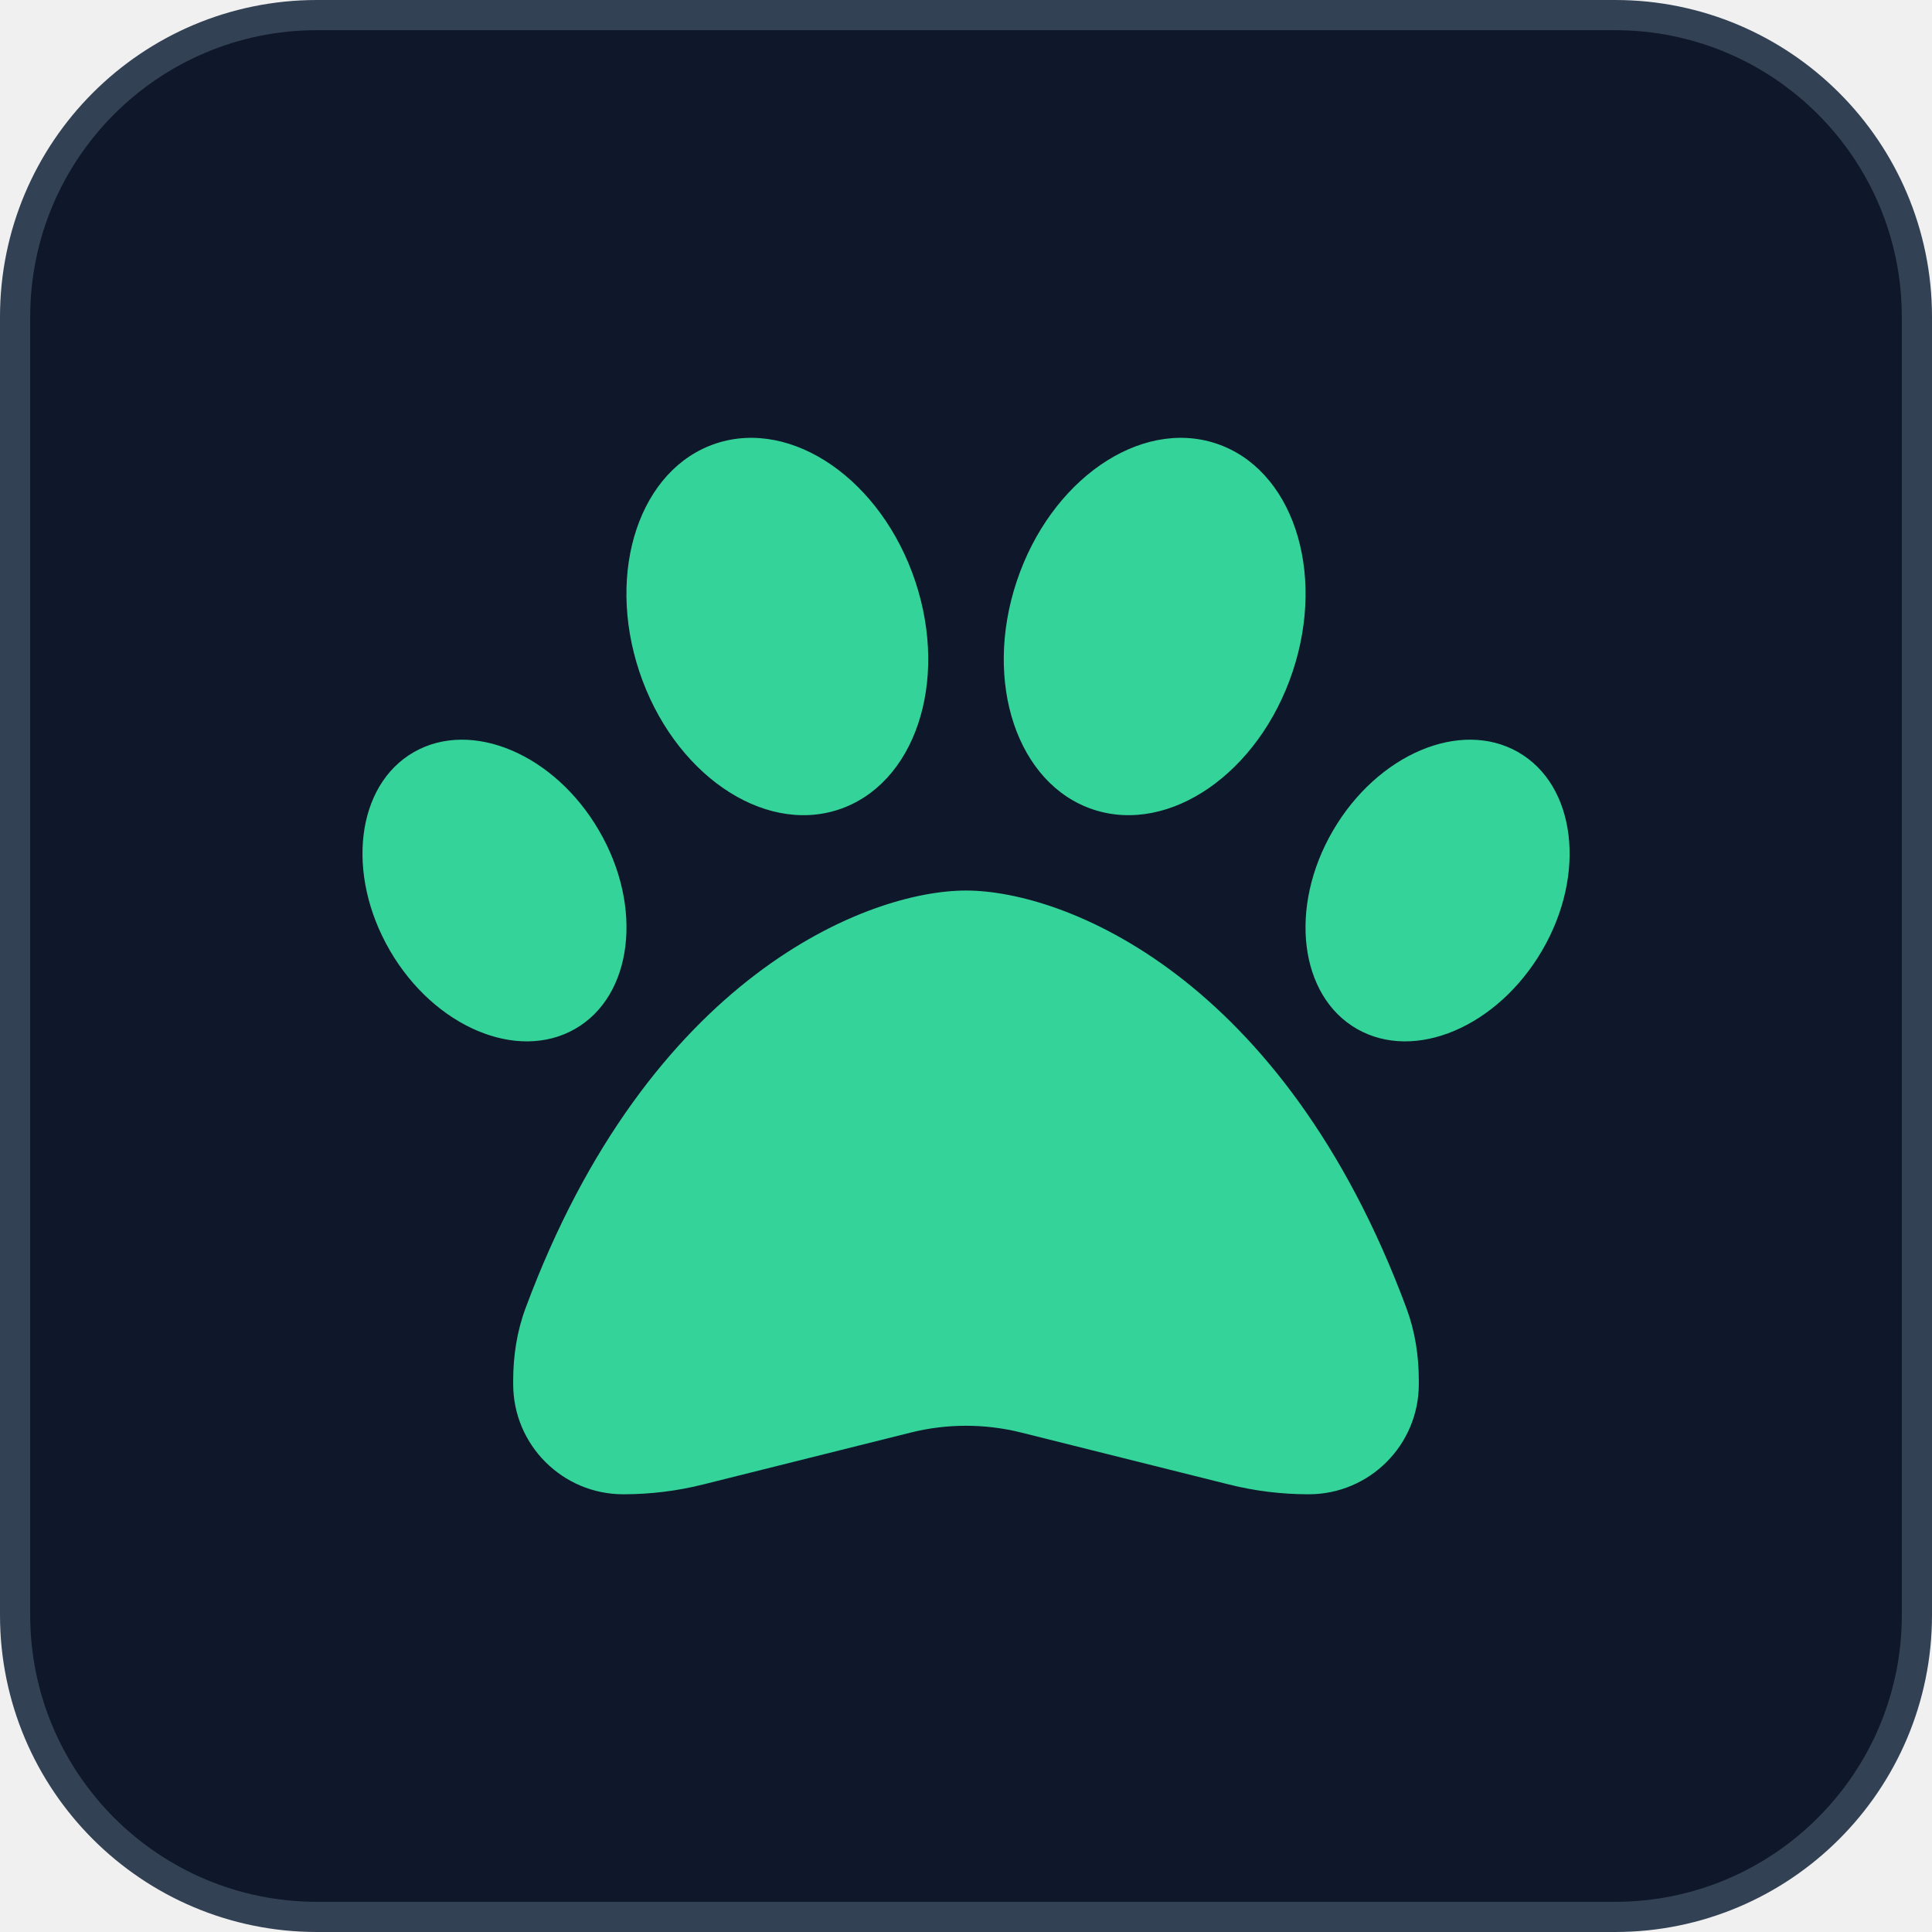
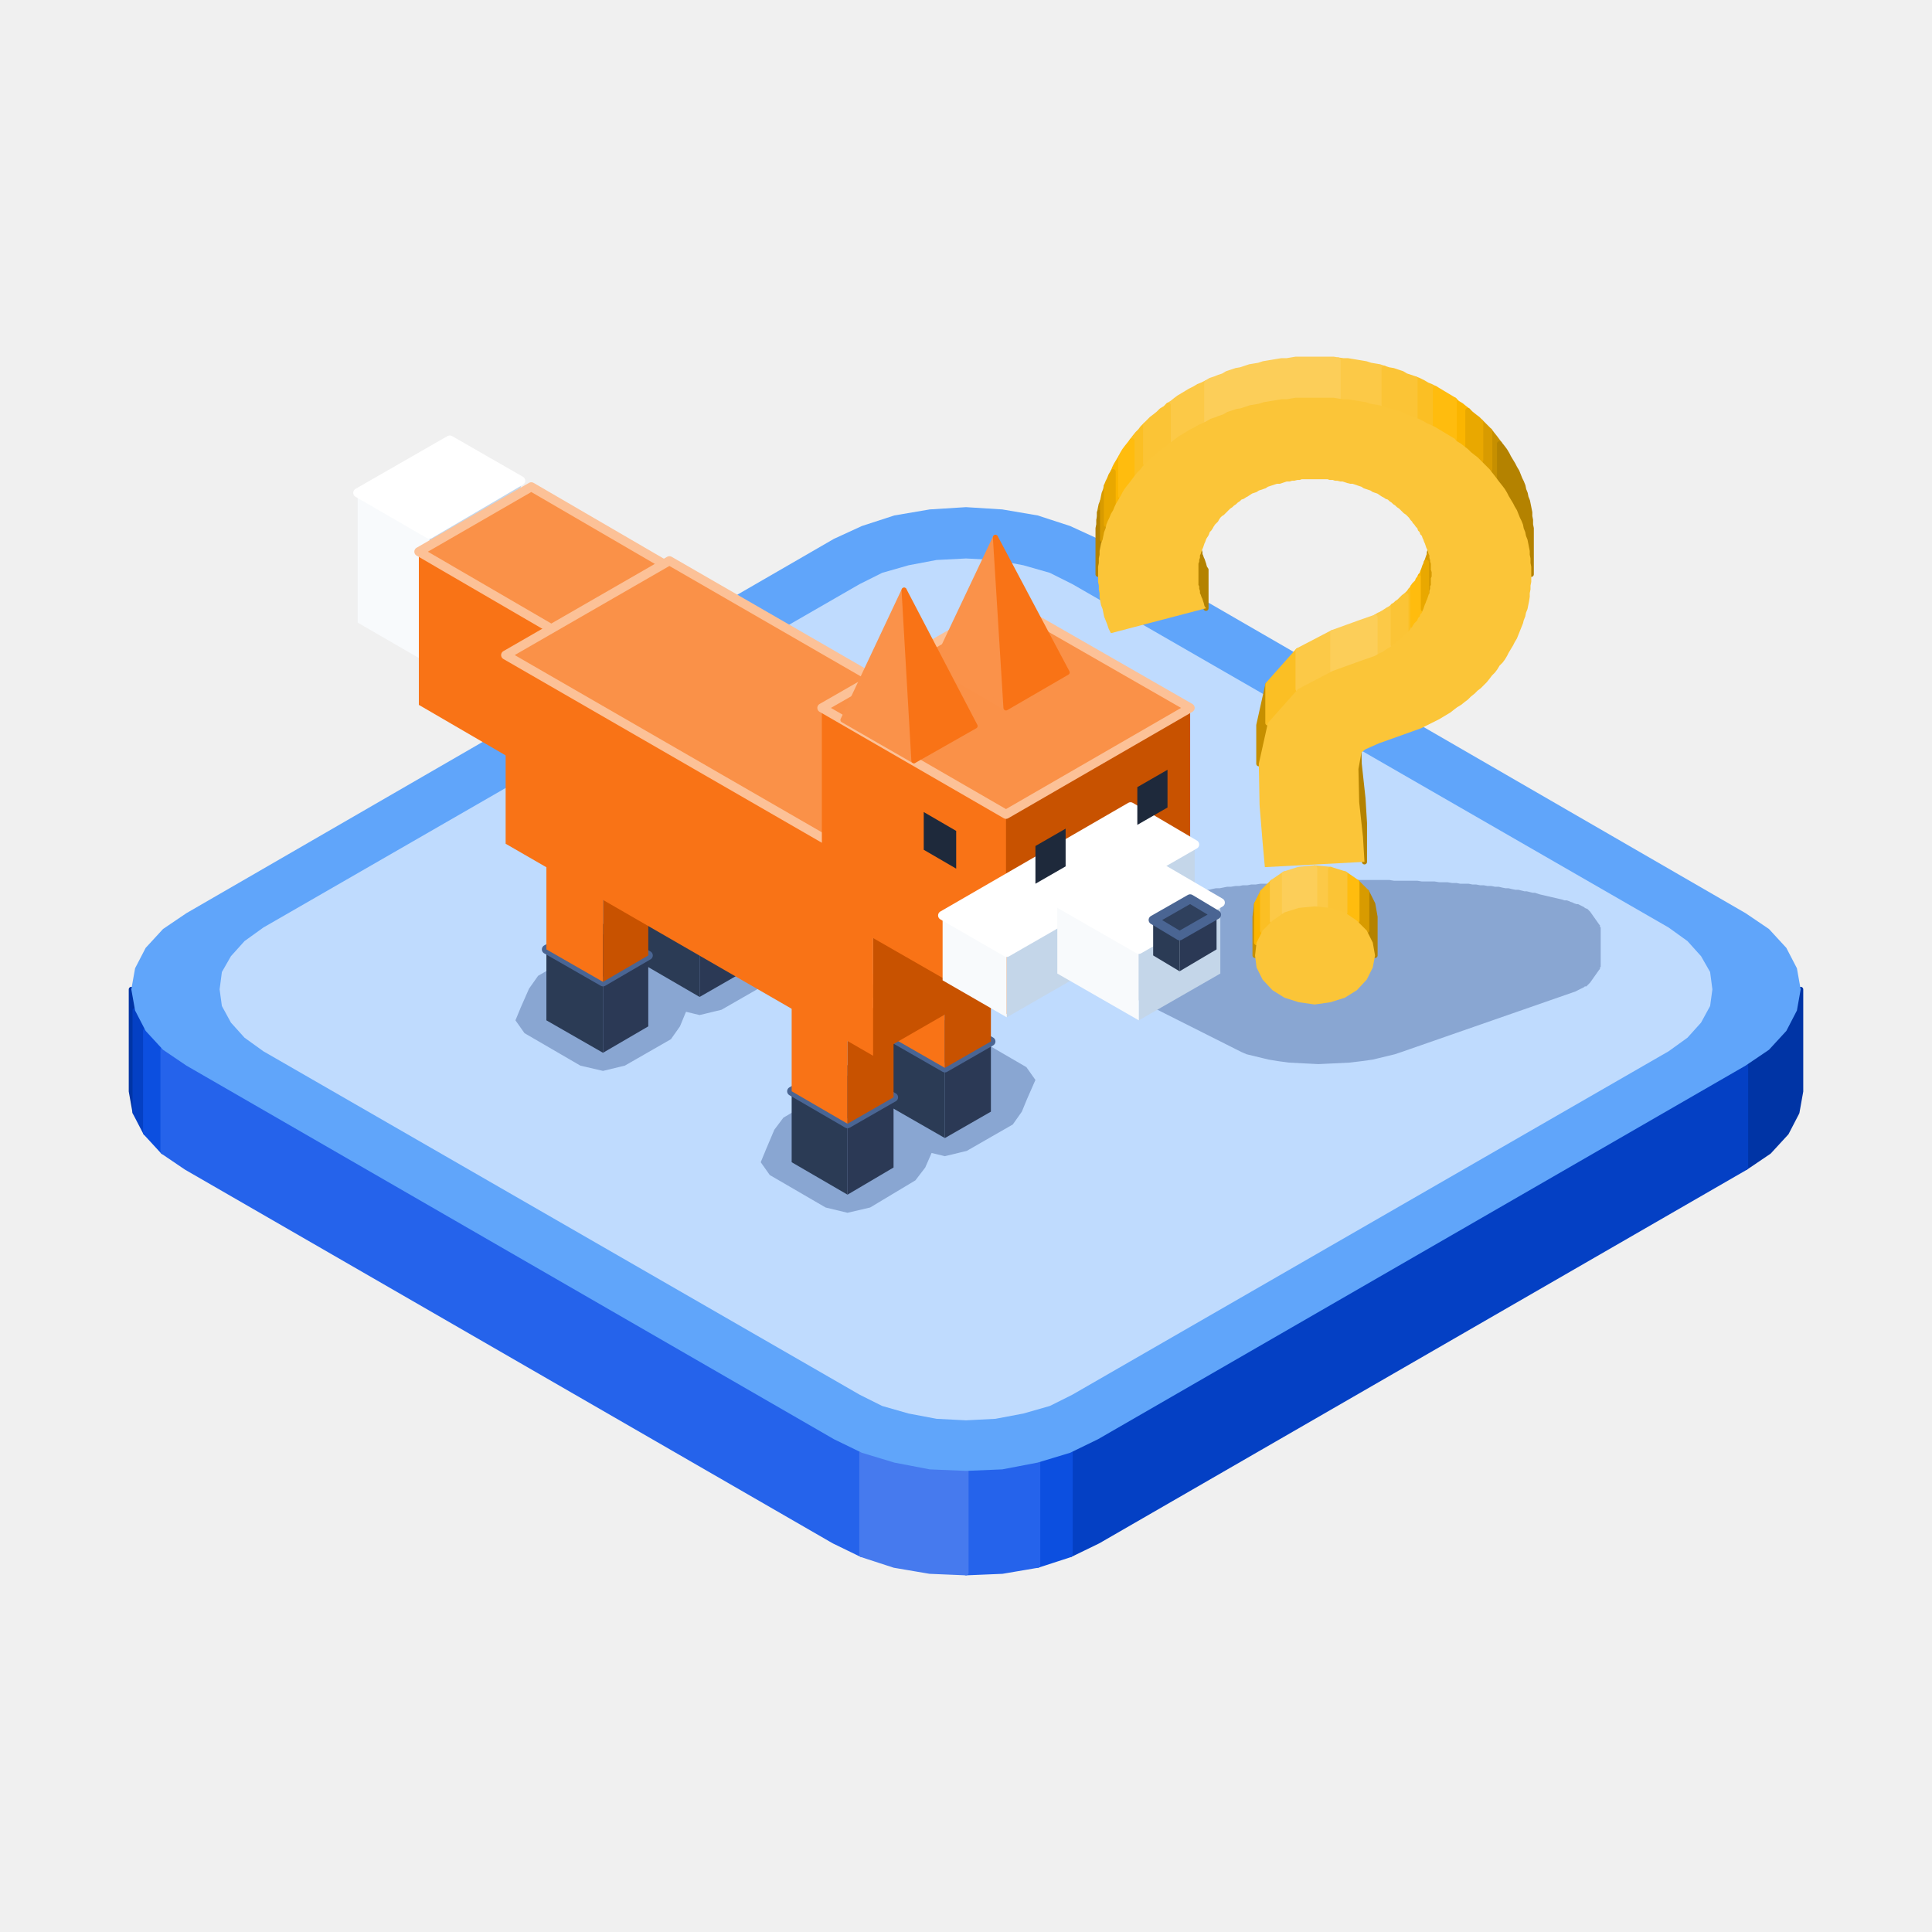
<svg xmlns="http://www.w3.org/2000/svg" viewBox="0 0 256 256" width="256" height="256" role="img" aria-label="Animal Quiz icon">
-   <rect x="2.0" y="2.0" width="252" height="252" rx="40" fill="#0f172a" stroke="#334155" stroke-width="4" />
-   <svg x="48.0" y="48.0" width="160" height="160" viewBox="0 0 512 512">
-     <path fill="#34D399" d="M234.5 92.9c14.3 42.9-.3 86.2-32.6 96.8s-70.1-15.6-84.4-58.5 .3-86.2 32.6-96.8 70.1 15.6 84.4 58.5zM100.4 198.6c18.9 32.4 14.3 70.1-10.2 84.1s-59.7-.9-78.5-33.3-14.3-70.1 10.2-84.1 59.7 .9 78.5 33.3zM69.2 401.2C121.6 259.9 214.7 224 256 224s134.4 35.9 186.8 177.2c3.6 9.7 5.2 20.1 5.2 30.5l0 1.6c0 25.8-20.9 46.7-46.7 46.7-11.5 0-22.9-1.4-34-4.2l-88-22c-15.3-3.8-31.3-3.8-46.6 0l-88 22c-11.1 2.8-22.5 4.2-34 4.2-25.8 0-46.7-20.9-46.7-46.7l0-1.6c0-10.4 1.6-20.8 5.2-30.5zM421.8 282.7c-24.5-14-29.1-51.7-10.2-84.1s54-47.3 78.5-33.3 29.1 51.7 10.2 84.1-54 47.3-78.5 33.3zM310.1 189.7c-32.3-10.6-46.9-53.9-32.6-96.8s52.1-69.1 84.4-58.5 46.9 53.9 32.6 96.8-52.1 69.1-84.4 58.5z" />
-   </svg>
+   <path d="M17.9,147.4L17.4,144.6L17.4,131.1L17.9,133.9ZM238.6,144.6L238.1,147.4L236.7,150.1L234.4,152.6L231.3,154.7L231.3,141.2L234.4,139.1L236.7,136.6L238.1,133.9L238.6,131.1Z" fill="#0034a5" stroke="#0034a5" stroke-width="0.68" stroke-linejoin="round" />
+   <path d="M19.3,150.1L17.9,147.4L17.9,133.9L19.3,136.6ZM231.3,154.7L145.5,204.2L141.8,206L141.8,192.5L145.5,190.7L231.3,141.2Z" fill="#0440c4" stroke="#0440c4" stroke-width="0.68" stroke-linejoin="round" />
+   <path d="M21.6,152.6L19.3,150.1L19.3,136.6L21.6,139.1ZM141.8,206L137.5,207.4L137.5,193.8L141.8,192.5Z" fill="#0c4fe0" stroke="#0c4fe0" stroke-width="0.68" stroke-linejoin="round" />
+   <path d="M114.2,206L110.5,204.2L24.7,154.7L21.6,152.6L21.6,139.1L24.7,141.2L110.5,190.7L114.2,192.5ZM137.5,207.4L132.8,208.2L128,208.4L128,194.9L132.8,194.7L137.5,193.8Z" fill="#2563eb" stroke="#2563eb" stroke-width="0.68" stroke-linejoin="round" />
+   <path d="M128,208.4L123.2,208.2L118.5,207.4L114.2,206L114.2,192.5L118.5,193.8L123.2,194.7L128,194.9Z" fill="#467aee" stroke="#467aee" stroke-width="0.68" stroke-linejoin="round" />
+   <path d="M231.3,121L234.4,123.1L236.7,125.6L238.1,128.3L238.6,131.1L238.1,133.9L236.7,136.6L234.4,139.1L231.3,141.2L145.5,190.7L141.8,192.5L137.5,193.8L132.8,194.7L128,194.9L123.2,194.7L118.5,193.8L114.2,192.5L110.5,190.7L24.7,141.2L21.6,139.1L19.3,136.6L17.9,133.9L17.4,131.1L17.9,128.3L19.3,125.6L21.6,123.1L24.7,121L110.5,71.4L114.2,69.7L118.5,68.3L123.2,67.5L128,67.2L132.8,67.5L137.5,68.3L141.8,69.7L145.5,71.4Z" fill="#60A5FA" />
+   <path d="M221.1,122.9L223.6,124.7L225.4,126.7L226.6,128.8L226.9,131.1L226.6,133.3L225.4,135.5L223.6,137.5L221.1,139.3L142.1,184.8L139.1,186.3L135.6,187.3L131.9,188L128,188.2L124.1,188L120.4,187.3L116.9,186.3L113.9,184.8L34.9,139.3L32.4,137.5L30.6,135.5L29.4,133.3L29.1,131.1L29.4,128.8L30.6,126.7L32.4,124.7L34.9,122.9L113.9,77.4L116.9,75.9L120.4,74.9L124.1,74.2L128,74L131.9,74.2L135.6,74.9L139.1,75.9L142.1,77.4Z" fill="#BFDBFE" />
+   <path d="M148.5,120.7L148.6,120.6L148.8,120.5L149,120.4L149.2,120.4L149.4,120.3L149.7,120.2L149.9,120.1L150.2,120L150.4,119.9L150.7,119.8L151,119.8L151.3,119.7L151.6,119.6L152,119.5L154.9,118.8L155.2,118.7L155.6,118.6L155.9,118.6L156.3,118.5L156.7,118.4L157.1,118.3L157.5,118.3L157.9,118.2L158.4,118.1L158.8,118.1L159.2,118L159.7,117.9L160.2,117.9L160.6,117.8L161.1,117.7L161.6,117.7L162.1,117.6L162.6,117.5L163.1,117.5L163.7,117.4L164.2,117.4L164.7,117.3L165.3,117.3L165.8,117.2L166.4,117.2L167,117.1L167.5,117.1L168.1,117.1L168.7,117L169.3,117L169.9,116.9L170.5,116.9L171.1,116.9L171.7,116.8L172.3,116.8L172.9,116.8L173.5,116.8L174.1,116.7L174.7,116.7L175.4,116.7L176,116.7L176.6,116.7L177.2,116.7L177.9,116.6L178.5,116.6L179.1,116.6L179.7,116.6L180.4,116.6L181,116.6L181.6,116.6L182.2,116.6L182.9,116.6L183.5,116.6L184.1,116.6L184.7,116.7L185.3,116.7L186,116.7L186.6,116.7L187.2,116.7L187.8,116.7L188.4,116.8L189,116.8L189.5,116.8L190.1,116.8L190.7,116.9L191.3,116.9L191.8,116.9L192.4,117L193,117L193.5,117.1L194,117.1L194.6,117.1L195.1,117.2L195.6,117.2L196.1,117.3L196.6,117.3L197.1,117.4L197.6,117.4L198.1,117.5L198.6,117.5L199,117.6L199.5,117.7L199.9,117.7L200.3,117.8L200.8,117.9L201.2,117.9L201.6,118L202,118.1L202.3,118.1L202.7,118.2L203.1,118.3L203.4,118.3L203.7,118.4L204,118.5L207,119.2L207.3,119.3L207.6,119.3L207.9,119.4L208.1,119.5L208.4,119.6L208.6,119.7L208.9,119.8L209.1,119.8L209.3,119.9L209.5,120L209.7,120.1L209.9,120.2L210,120.3L210.2,120.4L210.3,120.4L210.4,120.5L210.5,120.6L210.6,120.7L210.7,120.8L211.9,122.5L212,122.6L212,122.7L212,122.8L212.1,122.9L212.1,122.9L212.1,128L212.1,128.1L212,128.2L212,128.3L212,128.4L211.9,128.5L210.7,130.2L210.6,130.3L210.5,130.4L210.4,130.5L210.3,130.6L210.2,130.7L210,130.7L209.9,130.8L209.7,130.9L209.5,131L209.3,131.1L209.1,131.2L208.9,131.3L208.7,131.4L208.4,131.5L185.7,139.4L184.8,139.7L181.9,140.4L180.5,140.6L178.8,140.8L176.8,140.9L174.7,141L172.7,140.9L170.8,140.8L169.3,140.6L168.1,140.4L165.2,139.7L164.5,139.4L148.6,131.4L148.4,131.3L148.2,131.2L148.1,131.1L147.9,131L147.8,130.9L147.7,130.8L147.7,130.7L146.5,129.1L146.4,129L146.3,128.9L146.3,128.8L146.3,128.7L146.3,128.6L146.3,123.2L146.4,123.1L146.4,123L147.7,121.3L147.7,121.3L147.8,121.2L147.9,121.1L148,121L148.2,120.9L148.3,120.8ZM89.2,120.9L92.1,120.2L95,120.9L102.5,125.2L103.7,126.9L102.9,128.6L101.7,130.3L95.6,133.8L92.7,134.5L89.8,133.8L82.3,129.5L81.1,127.8L81.9,126.1L83.1,124.4ZM90.3,118.4L93.2,117.7L96.1,118.4L103.6,122.7L104.8,124.4L103.7,126.9L102.5,128.6L96.4,132.1L93.4,132.8L90.5,132.1L83.1,127.8L81.9,126.1L83,123.6L84.2,121.9ZM121.6,139.7L124.6,139L127.5,139.7L134.9,144L136.1,145.6L135.4,147.3L134.2,149L128.1,152.5L125.2,153.2L122.3,152.5L114.8,148.2L113.6,146.5L114.3,144.9L115.5,143.2ZM122.7,137.1L125.7,136.4L128.6,137.1L136,141.4L137.2,143.1L136.1,145.6L134.9,147.3L128.8,150.8L125.9,151.5L123,150.8L115.5,146.5L114.3,144.9L115.4,142.3L116.6,140.6ZM76.3,128.3L79.2,127.6L82.2,128.3L89.6,132.6L90.8,134.3L90.1,136L88.9,137.7L82.8,141.2L79.9,141.9L76.9,141.2L69.5,136.9L68.3,135.2L69,133.5L70.2,131.8ZM77.4,125.8L80.3,125.1L83.3,125.8L90.7,130.1L91.9,131.8L90.8,134.3L89.6,136L83.5,139.5L80.6,140.2L77.7,139.5L70.2,135.2L69,133.5L70.1,131L71.3,129.3ZM108.8,147.1L111.7,146.4L114.6,147.1L122.1,151.4L123.3,153.1L122.6,154.7L121.3,156.4L115.3,160L112.3,160.7L109.4,160L102,155.7L100.8,154L101.5,152.3L102.7,150.6ZM109.9,144.5L112.8,143.8L115.7,144.5L123.2,148.8L124.4,150.5L123.3,153.1L122.1,154.7L116,158.3L113.1,159L110.1,158.3L102.7,154L101.5,152.3L102.6,149.7L103.8,148.1Z" fill="#0a296d" fill-opacity="0.3" />
+   <path d="M166.5,124.9L166.3,126.6L166.3,121.5L166.5,119.8ZM166.8,101.2L168,95.8L168,90.7L166.8,96.1ZM189.4,78.6L189.4,78.3L189.5,78L189.5,77.7L189.5,72.6L189.5,72.9L189.4,73.2L189.4,73.5ZM145.7,73L145.8,72.5L145.9,72L146.1,71.5L146.1,66.4L145.9,66.9L145.8,67.4L145.7,67.9ZM197.4,62.2L197.7,62.6L198.1,63.1L198.4,63.5L198.7,63.9L198.7,58.8L198.4,58.4L198.1,58L197.7,57.5L197.4,57.1Z" fill="#c68f00" stroke="#c68f00" stroke-width="0.68" stroke-linejoin="round" />
+   <path d="M182.2,126.6L181.9,124.9L181.1,123.3L181.1,118.2L181.9,119.8L182.2,121.5ZM180,101.9L180.1,106.3L180.6,110.9L180.8,114.2L180.8,109.1L180.6,105.8L180.1,101.2L180,96.8ZM158.8,76.1L158.8,76.4L158.8,76.6L158.8,76.9L158.8,77.2L158.8,77.5L158.9,77.7L158.9,78L159,78.3L159,78.6L159.1,78.8L159.2,79.1L159.3,79.3L159.4,79.6L159.5,79.9L159.6,80.3L159.8,80.6L159.8,75.5L159.6,75.2L159.5,74.8L159.4,74.5L159.3,74.2L159.2,74L159.1,73.7L159,73.5L159,73.2L158.9,72.9L158.9,72.6L158.8,72.4L158.8,72.1L158.8,71.8L158.8,71.5L158.8,71.3L158.8,71ZM189.5,77.7L189.6,77.5L189.6,77.2L189.6,76.9L189.6,76.6L189.7,76.4L189.7,76.1L189.7,71L189.7,71.3L189.6,71.5L189.6,71.8L189.6,72.1L189.6,72.4L189.5,72.6ZM145.5,76.1L145.5,75.6L145.5,75.1L145.6,74.6L145.6,74L145.7,73.5L145.7,73L145.7,67.9L145.7,68.4L145.6,68.9L145.6,69.5L145.5,70L145.5,70.5L145.5,71ZM198.7,63.9L199.1,64.4L199.4,64.8L199.7,65.3L199.9,65.7L200.2,66.2L200.5,66.7L200.7,67.1L201,67.6L201.2,68.1L201.4,68.6L201.6,69L201.8,69.5L201.9,70L202.1,70.5L202.2,71L202.4,71.5L202.5,72L202.6,72.5L202.7,73L202.7,73.5L202.8,74L202.8,74.6L202.9,75.1L202.9,75.6L202.9,76.1L202.9,71L202.9,70.5L202.9,70L202.8,69.5L202.8,68.9L202.7,68.4L202.7,67.9L202.6,67.4L202.5,66.9L202.4,66.4L202.2,65.9L202.1,65.4L201.9,64.9L201.8,64.4L201.6,63.9L201.4,63.5L201.2,63L201,62.5L200.7,62L200.5,61.6L200.2,61.1L199.9,60.6L199.7,60.2L199.4,59.7L199.1,59.3L198.7,58.8Z" fill="#b48200" stroke="#b48200" stroke-width="0.68" stroke-linejoin="round" />
+   <path d="M167.3,123.3L166.5,124.9L166.5,119.8L167.3,118.2ZM188.1,81.7L188.2,81.4L188.4,81.2L188.5,80.9L188.6,80.7L188.6,75.6L188.5,75.8L188.4,76.1L188.2,76.3L188.1,76.6ZM147.5,67.6L147.7,67.1L147.9,66.7L148.2,66.2L148.5,65.7L148.5,60.6L148.2,61.1L147.9,61.6L147.7,62L147.5,62.5ZM192.7,58.1L193.1,58.5L193.6,58.8L194.1,59.2L194.5,59.5L194.5,54.4L194.1,54.1L193.6,53.7L193.1,53.4L192.7,53Z" fill="#fbb500" stroke="#fbb500" stroke-width="0.68" stroke-linejoin="round" />
+   <path d="M181.1,123.3L179.8,122L179.8,116.9L181.1,118.2ZM189,79.6L189.1,79.4L189.2,79.1L189.3,78.8L189.4,78.6L189.4,73.5L189.3,73.7L189.2,74L189.1,74.3L189,74.5ZM146.1,71.5L146.2,71L146.3,70.5L146.5,70L146.6,69.5L146.6,64.4L146.5,64.9L146.3,65.4L146.2,65.9L146.1,66.4ZM196.2,61L196.6,61.4L197,61.8L197.4,62.2L197.4,57.1L197,56.7L196.6,56.3L196.2,55.9Z" fill="#d89b00" stroke="#d89b00" stroke-width="0.68" stroke-linejoin="round" />
+   <path d="M168.6,122L167.3,123.3L167.3,118.2L168.6,116.9ZM168,95.8L172,91.3L172,86.2L168,90.7ZM186.3,84L186.5,83.8L186.7,83.6L186.9,83.3L187.1,83.1L187.2,82.9L187.2,77.8L187.1,78L186.9,78.2L186.7,78.5L186.5,78.7L186.3,78.9ZM150,63.5L150.3,63.1L150.7,62.6L151.1,62.2L151.4,61.8L151.8,61.4L151.8,56.3L151.4,56.7L151.1,57.1L150.7,57.5L150.3,58L150,58.4ZM187.5,55.3L188,55.5L188.6,55.8L189.1,56.1L189.6,56.3L190.2,56.6L190.2,51.5L189.6,51.2L189.1,51L188.6,50.7L188,50.4L187.5,50.2Z" fill="#fbbf24" stroke="#fbbf24" stroke-width="0.68" stroke-linejoin="round" />
+   <path d="M179.8,122L178.2,120.9L178.2,115.8L179.8,116.9ZM187.2,82.9L187.4,82.6L187.6,82.4L187.8,82.2L187.9,81.9L188.1,81.7L188.1,76.6L187.9,76.8L187.8,77.1L187.6,77.3L187.4,77.5L187.2,77.8ZM148.5,65.7L148.7,65.3L149,64.8L149.3,64.4L149.7,63.9L150,63.5L150,58.4L149.7,58.8L149.3,59.3L149,59.7L148.7,60.2L148.5,60.6ZM190.2,56.6L190.7,56.9L191.2,57.2L191.7,57.5L192.2,57.8L192.7,58.1L192.7,53L192.2,52.7L191.7,52.4L191.2,52.1L190.7,51.8L190.2,51.5Z" fill="#ffbc0e" stroke="#ffbc0e" stroke-width="0.68" stroke-linejoin="round" />
+   <path d="M170.2,120.9L168.6,122L168.6,116.9L170.2,115.8ZM176.3,120.3L174.2,120.1L174.2,115L176.3,115.2ZM172,91.3L176.6,88.9L176.6,83.8L172,86.2ZM182.2,86.9L182.7,86.6L183.4,86.3L183.4,81.2L182.7,81.5L182.2,81.8ZM183.1,86.4L183.3,86.3L183.6,86.1L183.9,85.9L184.1,85.8L184.4,85.6L184.6,85.4L184.6,80.3L184.4,80.5L184.1,80.7L183.9,80.8L183.6,81L183.3,81.2L183.1,81.3ZM154.8,58.8L155.3,58.5L155.8,58.1L156.2,57.8L156.7,57.5L157.2,57.2L157.7,56.9L158.3,56.6L158.8,56.3L159.3,56.1L159.9,55.8L159.9,50.7L159.3,51L158.8,51.2L158.3,51.5L157.7,51.8L157.2,52.1L156.7,52.4L156.2,52.7L155.8,53L155.3,53.4L154.8,53.7ZM177.3,52.8L178,52.9L178.6,52.9L179.2,53L179.8,53.1L180.4,53.2L181,53.3L181.6,53.5L182.2,53.6L182.8,53.7L183.4,53.9L183.4,48.8L182.8,48.6L182.2,48.5L181.6,48.4L181,48.2L180.4,48.1L179.8,48L179.2,47.9L178.6,47.8L178,47.8L177.3,47.7Z" fill="#fcc947" stroke="#fcc947" stroke-width="0.68" stroke-linejoin="round" />
+   <path d="M178.2,120.9L176.3,120.3L176.3,115.2L178.2,115.8ZM184.6,85.4L184.9,85.2L185.1,85L185.4,84.8L185.6,84.6L185.8,84.4L186,84.2L186.3,84L186.3,78.9L186,79.1L185.8,79.3L185.6,79.5L185.4,79.7L185.1,79.9L184.9,80.1L184.6,80.3ZM151.8,61.4L152.2,61L152.6,60.6L153,60.3L153.5,59.9L153.9,59.5L154.4,59.2L154.8,58.8L154.8,53.7L154.4,54.1L153.9,54.4L153.5,54.8L153,55.2L152.6,55.5L152.2,55.9L151.8,56.3ZM183.4,53.9L184,54.1L184.6,54.2L185.2,54.4L185.8,54.6L186.3,54.9L186.9,55.1L187.5,55.3L187.5,50.2L186.9,50L186.3,49.8L185.8,49.5L185.2,49.3L184.6,49.1L184,49L183.4,48.8Z" fill="#fbc436" stroke="#fbc436" stroke-width="0.68" stroke-linejoin="round" />
+   <path d="M174.2,120.1L172.1,120.3L170.2,120.9L170.2,115.8L172.1,115.2L174.2,115ZM176.6,88.9L180.2,87.6L182.2,86.9L182.2,81.8L180.2,82.5L176.6,83.8ZM159.9,55.8L160.4,55.5L161,55.3L161.5,55.1L162.1,54.9L162.6,54.6L163.2,54.4L163.8,54.2L164.4,54.1L165,53.9L165.6,53.7L166.2,53.6L166.8,53.5L167.4,53.3L168,53.2L168.6,53.1L169.2,53L169.8,52.9L170.5,52.9L171.1,52.8L171.7,52.7L172.3,52.7L173,52.7L173.6,52.7L174.2,52.7L174.8,52.7L175.5,52.7L176.1,52.7L176.7,52.7L177.3,52.8L177.3,47.7L176.7,47.6L176.1,47.6L175.5,47.6L174.8,47.6L174.2,47.6L173.6,47.6L173,47.6L172.3,47.6L171.7,47.6L171.1,47.7L170.5,47.8L169.8,47.8L169.2,47.9L168.6,48L168,48.1L167.4,48.2L166.8,48.4L166.2,48.5L165.6,48.6L165,48.8L164.4,49L163.8,49.1L163.2,49.3L162.6,49.5L162.1,49.8L161.5,50L161,50.2L160.4,50.4L159.9,50.7Z" fill="#fcce59" stroke="#fcce59" stroke-width="0.68" stroke-linejoin="round" />
+   <path d="M188.6,80.7L188.7,80.4L188.8,80.1L188.9,79.9L189,79.6L189,74.5L188.9,74.8L188.8,75L188.7,75.3L188.6,75.6ZM146.6,69.5L146.8,69L147,68.6L147.2,68.1L147.5,67.6L147.5,62.5L147.2,63L147,63.5L146.8,63.9L146.6,64.4ZM194.5,59.5L194.9,59.9L195.4,60.3L195.8,60.6L196.2,61L196.2,55.9L195.8,55.5L195.4,55.2L194.9,54.8L194.5,54.4Z" fill="#e9a800" stroke="#e9a800" stroke-width="0.68" stroke-linejoin="round" />
+   <path d="M147.2,83.9L147.1,83.7L146.9,83.3L146.7,82.7L146.5,82.2L146.3,81.7L146.2,81.2L146.1,80.7L145.9,80.2L145.8,79.7L145.7,79.1L145.7,78.6L145.6,78.1L145.6,77.6L145.5,77.1L145.5,76.6L145.5,76.1L145.5,75.6L145.5,75.1L145.6,74.6L145.6,74L145.7,73.5L145.7,73L145.8,72.5L145.9,72L146.1,71.5L146.2,71L146.3,70.5L146.5,70L146.6,69.5L146.8,69L147,68.6L147.2,68.1L147.5,67.6L147.7,67.1L147.9,66.7L148.2,66.2L148.5,65.7L148.7,65.3L149,64.8L149.3,64.4L149.7,63.9L150,63.5L150.3,63.1L150.7,62.6L151.1,62.2L151.4,61.8L151.8,61.4L152.2,61L152.6,60.6L153,60.3L153.5,59.9L153.9,59.5L154.4,59.2L154.8,58.8L155.3,58.5L155.8,58.1L156.2,57.8L156.7,57.5L157.2,57.2L157.7,56.9L158.3,56.6L158.8,56.3L159.3,56.1L159.9,55.8L160.4,55.5L161,55.3L161.5,55.1L162.1,54.9L162.6,54.6L163.2,54.4L163.8,54.2L164.4,54.1L165,53.9L165.6,53.7L166.2,53.6L166.8,53.5L167.4,53.3L168,53.2L168.6,53.1L169.2,53L169.8,52.9L170.5,52.9L171.1,52.8L171.7,52.7L172.3,52.7L173,52.7L173.6,52.7L174.2,52.7L174.8,52.7L175.5,52.7L176.1,52.7L176.7,52.7L177.3,52.8L178,52.9L178.6,52.9L179.2,53L179.8,53.1L180.4,53.2L181,53.3L181.6,53.5L182.2,53.6L182.8,53.7L183.4,53.9L184,54.1L184.6,54.2L185.2,54.4L185.8,54.6L186.3,54.9L186.9,55.1L187.5,55.3L188,55.5L188.6,55.8L189.1,56.1L189.6,56.3L190.2,56.6L190.7,56.9L191.2,57.2L191.7,57.5L192.2,57.8L192.7,58.1L193.1,58.5L193.6,58.8L194.1,59.2L194.5,59.5L194.9,59.9L195.4,60.3L195.8,60.6L196.2,61L196.6,61.4L197,61.8L197.4,62.2L197.7,62.6L198.1,63.1L198.4,63.5L198.7,63.9L199.1,64.4L199.4,64.8L199.7,65.3L199.9,65.7L200.2,66.2L200.5,66.7L200.7,67.1L201,67.6L201.2,68.1L201.4,68.6L201.6,69L201.8,69.5L201.9,70L202.1,70.5L202.2,71L202.4,71.5L202.5,72L202.6,72.5L202.7,73L202.7,73.5L202.8,74L202.8,74.6L202.9,75.1L202.9,75.6L202.9,76.1L202.9,76.6L202.9,77.1L202.8,77.6L202.8,78.1L202.7,78.6L202.7,79.1L202.6,79.7L202.5,80.2L202.4,80.7L202.2,81.2L202.1,81.7L201.9,82.2L201.8,82.6L201.6,83.1L201.4,83.6L201.2,84.1L201,84.6L200.7,85.1L200.5,85.5L200.2,86L199.9,86.5L199.7,86.9L199.4,87.4L199.1,87.8L198.7,88.2L198.4,88.7L198.1,89.1L197.7,89.5L197.4,89.9L197,90.4L196.6,90.8L196.2,91.2L195.8,91.5L195.4,91.9L194.9,92.3L194.5,92.7L194.1,93L193.6,93.4L193.1,93.7L192.7,94L192.2,94.4L191.7,94.7L191.2,95L190.7,95.3L190.1,95.6L189.9,95.7L189.9,95.7L188.3,96.5L185.5,97.5L182.7,98.5L180.9,99.3L180.4,99.7L180,101.9L180.1,106.3L180.6,110.9L180.8,114.2L167.6,114.9L167.3,111.6L166.9,106.7L166.8,101.2L168,95.8L172,91.3L176.6,88.9L180.2,87.6L182.2,86.9L182.7,86.6L183.4,86.3L183.3,86.3L183.1,86.4L183.3,86.3L183.6,86.1L183.9,85.9L184.1,85.8L184.4,85.6L184.6,85.4L184.9,85.2L185.1,85L185.4,84.8L185.6,84.6L185.8,84.4L186,84.2L186.3,84L186.5,83.8L186.7,83.6L186.9,83.3L187.1,83.1L187.2,82.9L187.4,82.6L187.6,82.4L187.8,82.2L187.9,81.9L188.1,81.7L188.2,81.4L188.4,81.2L188.5,80.9L188.6,80.7L188.7,80.4L188.8,80.1L188.9,79.9L189,79.6L189.1,79.4L189.2,79.1L189.3,78.8L189.4,78.6L189.4,78.3L189.5,78L189.5,77.7L189.6,77.5L189.6,77.2L189.6,76.9L189.6,76.6L189.7,76.4L189.7,76.1L189.7,75.8L189.6,75.5L189.6,75.3L189.6,75L189.6,74.7L189.5,74.4L189.5,74.2L189.4,73.9L189.4,73.6L189.3,73.4L189.2,73.1L189.1,72.8L189,72.6L188.9,72.3L188.8,72L188.7,71.8L188.6,71.5L188.5,71.3L188.4,71L188.2,70.8L188.1,70.5L187.9,70.3L187.8,70L187.6,69.8L187.4,69.5L187.2,69.3L187.1,69.1L186.9,68.9L186.7,68.6L186.5,68.4L186.3,68.2L186,68L185.8,67.8L185.6,67.6L185.4,67.4L185.1,67.2L184.9,67L184.6,66.8L184.4,66.6L184.1,66.4L183.9,66.2L183.6,66.1L183.3,65.9L183.1,65.8L182.8,65.6L182.5,65.4L182.2,65.3L181.9,65.2L181.6,65L181.3,64.9L181,64.8L180.7,64.7L180.4,64.5L180.1,64.4L179.8,64.3L179.5,64.2L179.2,64.1L178.9,64.1L178.5,64L178.2,63.9L177.9,63.8L177.6,63.8L177.2,63.7L176.9,63.7L176.6,63.6L176.2,63.6L175.9,63.5L175.6,63.5L175.2,63.5L174.9,63.5L174.5,63.5L174.2,63.5L173.9,63.5L173.5,63.5L173.2,63.5L172.9,63.5L172.5,63.5L172.2,63.6L171.9,63.6L171.5,63.7L171.2,63.7L170.9,63.8L170.5,63.8L170.2,63.9L169.9,64L169.6,64.1L169.2,64.1L168.9,64.2L168.6,64.3L168.3,64.4L168,64.5L167.7,64.7L167.4,64.8L167.1,64.9L166.8,65L166.5,65.2L166.2,65.3L165.9,65.4L165.6,65.6L165.3,65.8L165.1,65.9L164.8,66.1L164.5,66.2L164.3,66.4L164,66.6L163.8,66.8L163.5,67L163.3,67.2L163,67.4L162.8,67.6L162.6,67.8L162.4,68L162.2,68.2L161.9,68.4L161.7,68.6L161.5,68.9L161.4,69.1L161.2,69.3L161,69.5L160.8,69.8L160.7,70L160.5,70.3L160.3,70.5L160.2,70.8L160.1,71L159.9,71.3L159.8,71.5L159.7,71.8L159.6,72L159.5,72.3L159.4,72.6L159.3,72.8L159.2,73.1L159.1,73.4L159,73.6L159,73.9L158.9,74.2L158.9,74.4L158.8,74.7L158.8,75L158.8,75.3L158.8,75.5L158.8,75.8L158.8,76.1L158.8,76.4L158.8,76.6L158.8,76.9L158.8,77.2L158.8,77.5L158.9,77.7L158.9,78L159,78.3L159,78.6L159.1,78.8L159.2,79.1L159.3,79.3L159.4,79.6L159.5,79.9L159.6,80.3L159.8,80.6Z" fill="#fbc538" />
+   <path d="M182.2,126.6L181.9,124.9L181.1,123.3L179.8,122L178.2,120.9L176.3,120.3L174.2,120.1L172.1,120.3L170.2,120.9L168.6,122L167.3,123.3L166.5,124.9L166.3,126.6L166.5,128.2L167.3,129.8L168.6,131.2L170.2,132.2L172.1,132.8L174.2,133.1L176.3,132.8L178.2,132.2L179.8,131.2L181.1,129.8L181.9,128.2Z" fill="#fbc538" />
+   <path d="M92.7,132.1L85.3,127.8L85.3,118.4L92.7,122.7Z" fill="#2b3b55" />
+   <path d="M98.8,128.6L92.7,132.1L92.7,122.7L98.8,119.2Z" fill="#2b3955" />
+   <path d="M91.4,114.9L98.8,119.2L92.7,122.7L85.3,118.4Z" fill="#2f405d" />
+   <path d="M91.4,114.9L98.8,119.2L92.7,122.7L85.3,118.4Z" fill="none" stroke="#4a6593" stroke-width="1.2" stroke-linejoin="round" />
+   <path d="M92.7,122.7L85.3,118.4L85.3,104.4L92.7,108.7Z" fill="#f97316" />
+   <path d="M98.8,119.2L92.7,122.7L92.7,108.7L98.8,105.1Z" fill="#c85200" />
+   <path d="M91.4,100.8L98.8,105.1L92.7,108.7L85.3,104.4Z" fill="#fa9148" />
+   <path d="M91.4,100.8L98.8,105.1L92.7,108.7L85.3,104.4Z" fill="none" stroke="#fcc197" stroke-width="1.2" stroke-linejoin="round" />
+   <path d="M125.2,150.8L117.7,146.5L117.7,137.2L125.2,141.5Z" fill="#2b3b55" />
+   <path d="M131.3,147.3L125.2,150.8L125.2,141.5L131.3,138Z" fill="#2b3955" />
+   <path d="M123.8,133.7L131.3,138L125.2,141.5L117.7,137.2Z" fill="#2f405d" />
+   <path d="M123.8,133.7L131.3,138L125.2,141.5L117.7,137.2Z" fill="none" stroke="#4a6593" stroke-width="1.2" stroke-linejoin="round" />
+   <path d="M125.2,141.5L117.7,137.2L117.7,123.1L125.2,127.4Z" fill="#f97316" />
+   <path d="M131.3,138L125.2,141.5L125.2,127.4L131.3,123.9Z" fill="#c85200" />
+   <path d="M123.8,119.6L131.3,123.9L125.2,127.4L117.7,123.1Z" fill="#fa9148" />
+   <path d="M123.8,119.6L131.3,123.9L125.2,127.4L117.7,123.1Z" fill="none" stroke="#fcc197" stroke-width="1.2" stroke-linejoin="round" />
+   <path d="M79.9,139.5L72.4,135.2L72.4,125.8L79.9,130.1Z" fill="#2b3b55" />
+   <path d="M85.9,136L79.9,139.5L79.9,130.1L85.9,126.6Z" fill="#2b3955" />
+   <path d="M78.5,122.3L85.9,126.6L79.9,130.1L72.4,125.8Z" fill="#2f405d" />
+   <path d="M78.5,122.3L85.9,126.6L79.9,130.1L72.4,125.8Z" fill="none" stroke="#4a6593" stroke-width="1.2" stroke-linejoin="round" />
+   <path d="M79.9,130.1L72.4,125.8L72.4,111.8L79.9,116.1Z" fill="#f97316" />
+   <path d="M85.9,126.6L79.9,130.1L79.9,116.1L85.9,112.6Z" fill="#c85200" />
+   <path d="M78.5,108.3L85.9,112.6L79.9,116.1L72.4,111.8Z" fill="#fa9148" />
+   <path d="M78.5,108.3L85.9,112.6L79.9,116.1L72.4,111.8Z" fill="none" stroke="#fcc197" stroke-width="1.2" stroke-linejoin="round" />
+   <path d="M112.3,158.3L104.9,154L104.9,144.6L112.3,148.9Z" fill="#2b3b55" />
+   <path d="M118.4,154.7L112.3,158.3L112.3,148.9L118.4,145.4Z" fill="#2b3955" />
+   <path d="M111,141.1L118.4,145.4L112.3,148.9L104.9,144.6Z" fill="#2f405d" />
+   <path d="M111,141.1L118.4,145.4L112.3,148.9L104.9,144.6Z" fill="none" stroke="#4a6593" stroke-width="1.2" stroke-linejoin="round" />
+   <path d="M112.3,148.9L104.9,144.6L104.9,130.5L112.3,134.8Z" fill="#f97316" />
+   <path d="M118.4,145.4L112.3,148.9L112.3,134.8L118.4,131.3Z" fill="#c85200" />
+   <path d="M111,127L118.4,131.3L112.3,134.8L104.9,130.5Z" fill="#fa9148" />
+   <path d="M111,127L118.4,131.3L112.3,134.8L104.9,130.5Z" fill="none" stroke="#fcc197" stroke-width="1.2" stroke-linejoin="round" />
+   <path d="M69,80.9L56.9,88L56.9,70.8L69,63.7Z" fill="#c4d6e9" />
+   <path d="M56.9,88L47.4,82.5L47.4,65.3L56.9,70.8Z" fill="#f8fafc" />
+   <path d="M59.6,58.3L69,63.7L56.9,70.8L47.4,65.3Z" fill="#ffffff" />
+   <path d="M59.6,58.3L69,63.7L56.9,70.8L47.4,65.3Z" fill="none" stroke="#ffffff" stroke-width="1.2" stroke-linejoin="round" />
+   <path d="M74.4,104.4L55.5,93.4L55.5,73.1L74.4,84.1Z" fill="#f97316" />
+   <path d="M89.3,95.8L74.4,104.4L74.4,84.1L89.3,75.5Z" fill="#c85200" />
+   <path d="M70.4,64.5L89.3,75.5L74.4,84.1L55.5,73.1Z" fill="#fa9148" />
+   <path d="M70.4,64.5L89.3,75.5L74.4,84.1L55.5,73.1Z" fill="none" stroke="#fcc197" stroke-width="1.2" stroke-linejoin="round" />
+   <path d="M115.7,139.9L67,111.8L67,86.8L115.7,114.9Z" fill="#f97316" />
+   <path d="M137.4,127.4L115.7,139.9L115.7,114.9L137.4,102.4Z" fill="#c85200" />
+   <path d="M88.7,74.3L137.4,102.4L115.7,114.9L67,86.8Z" fill="#fa9148" />
+   <path d="M88.7,74.3L137.4,102.4L115.7,114.9L67,86.8Z" fill="none" stroke="#fcc197" stroke-width="1.2" stroke-linejoin="round" />
+   <path d="M157.7,120.4L133.3,134.4L133.3,107.9L157.7,93.8Z" fill="#c85200" />
+   <path d="M133.3,134.4L108.9,120.4L108.9,93.8L133.3,107.9Z" fill="#f97316" />
+   <path d="M133.3,79.8L157.7,93.8L133.3,107.9L108.9,93.8Z" fill="#fa9148" />
+   <path d="M133.3,79.8L157.7,93.8L133.3,107.9L108.9,93.8Z" fill="none" stroke="#fcc197" stroke-width="1.2" stroke-linejoin="round" />
+   <path d="M158.3,120.5L133.4,134.8L133.4,126.2L158.3,111.9Z" fill="#c4d6e9" />
+   <path d="M133.4,134.8L124.9,129.9L124.9,121.3L133.4,126.2Z" fill="#f8fafc" />
+   <path d="M149.8,106.9L158.3,111.9L133.4,126.2L124.9,121.3Z" fill="#ffffff" />
+   <path d="M149.8,106.9L158.3,111.9L133.4,126.2L124.9,121.3Z" fill="none" stroke="#ffffff" stroke-width="1.2" stroke-linejoin="round" />
+   <path d="M133.3,93.8L123.8,88.3L131.9,71.2Z" fill="#fa924a" stroke="#fa924a" stroke-width="0.68" stroke-linejoin="round" />
+   <path d="M141.4,89.1L133.3,93.8L131.9,71.2Z" fill="#f97316" stroke="#f97316" stroke-width="0.68" stroke-linejoin="round" />
+   <path d="M121.1,100.8L111.7,95.4L119.8,78.2Z" fill="#fa924a" stroke="#fa924a" stroke-width="0.68" stroke-linejoin="round" />
+   <path d="M129.2,96.2L121.1,100.8L119.8,78.2Z" fill="#f97316" stroke="#f97316" stroke-width="0.68" stroke-linejoin="round" />
+   <path d="M161.7,129L150.9,135.2L150.9,125.8L161.7,119.6Z" fill="#c4d6e9" />
+   <path d="M150.9,135.2L140.1,129L140.1,119.6L150.9,125.8Z" fill="#f8fafc" />
+   <path d="M150.9,113.3L161.7,119.6L150.9,125.8L140.1,119.6Z" fill="#ffffff" />
+   <path d="M150.9,113.3L161.7,119.6L150.9,125.8L140.1,119.6Z" fill="none" stroke="#ffffff" stroke-width="1.2" stroke-linejoin="round" />
+   <path d="M161.2,125.8L156.3,128.7L156.3,124L161.2,121.2Z" fill="#2b3955" />
+   <path d="M156.3,128.7L152.8,126.6L152.8,121.9L156.3,124Z" fill="#2b3b55" />
+   <path d="M157.7,119.1L161.2,121.2L156.3,124L152.8,121.9Z" fill="#2f405d" />
+   <path d="M157.7,119.1L161.2,121.2L156.3,124L152.8,121.9Z" fill="none" stroke="#4a6593" stroke-width="1.2" stroke-linejoin="round" />
+   <path d="M150.7,109.3L154.7,107L154.7,102L150.7,104.3Z" fill="#1E293B" />
+   <path d="M137.2,117.1L141.2,114.8L141.2,109.8L137.2,112.1Z" fill="#1E293B" />
+   <path d="M122.4,112.6L126.7,115.1L126.7,110.1L122.4,107.6Z" fill="#1E293B" />
</svg>
